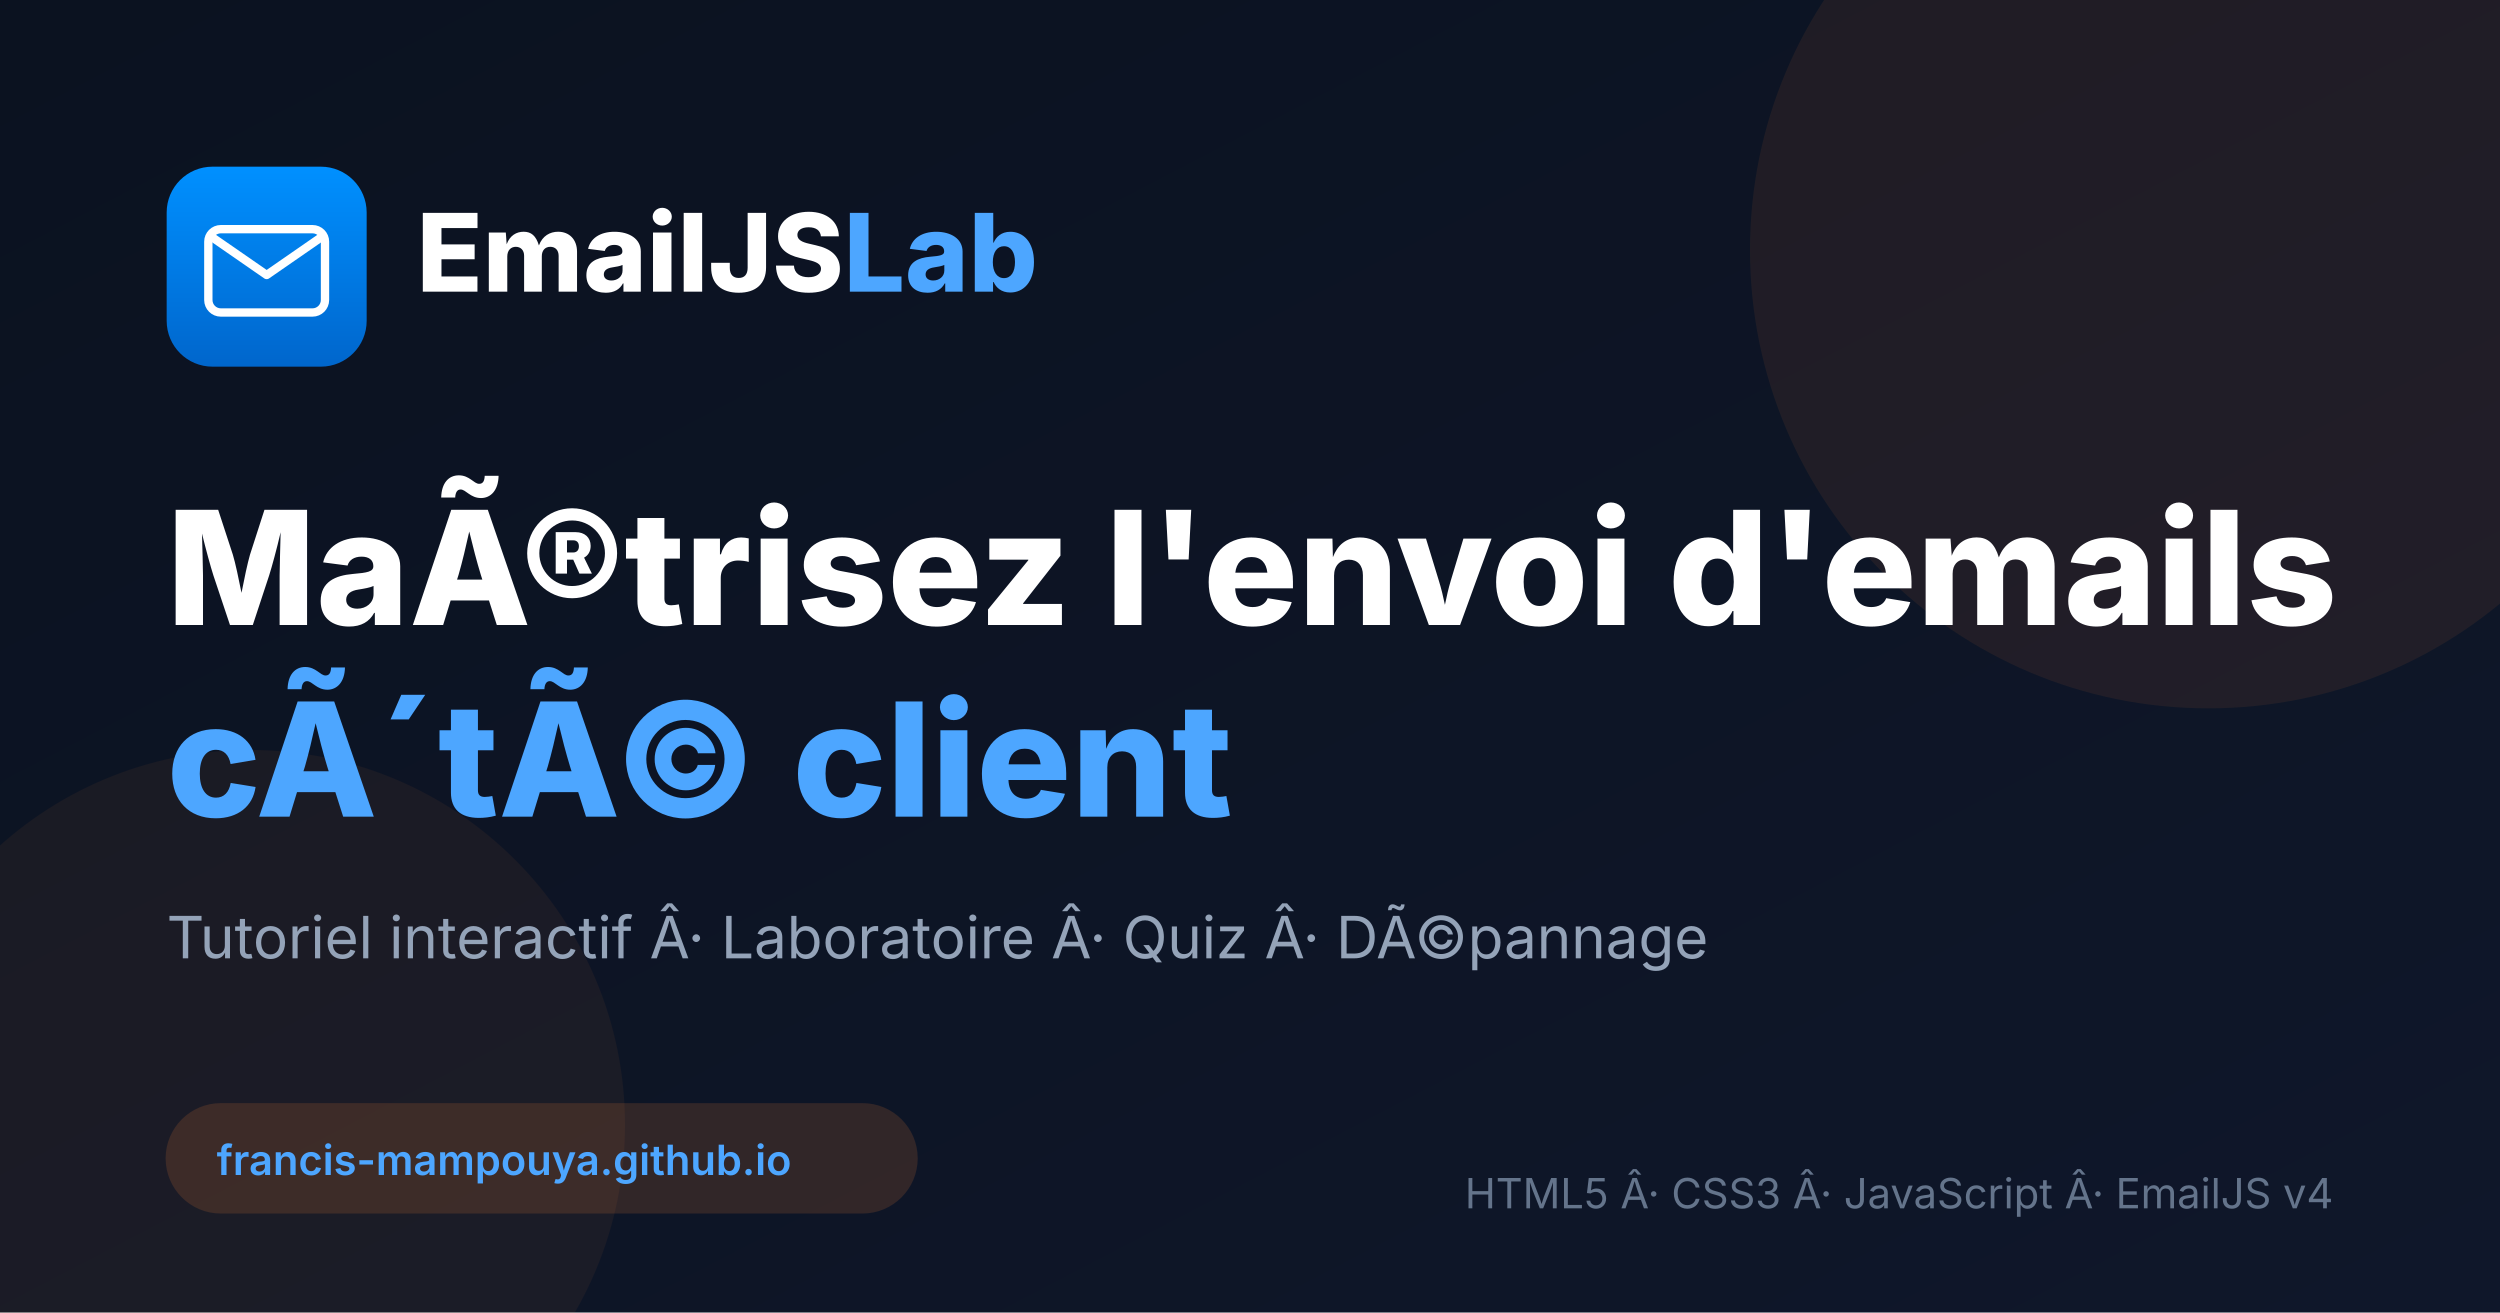
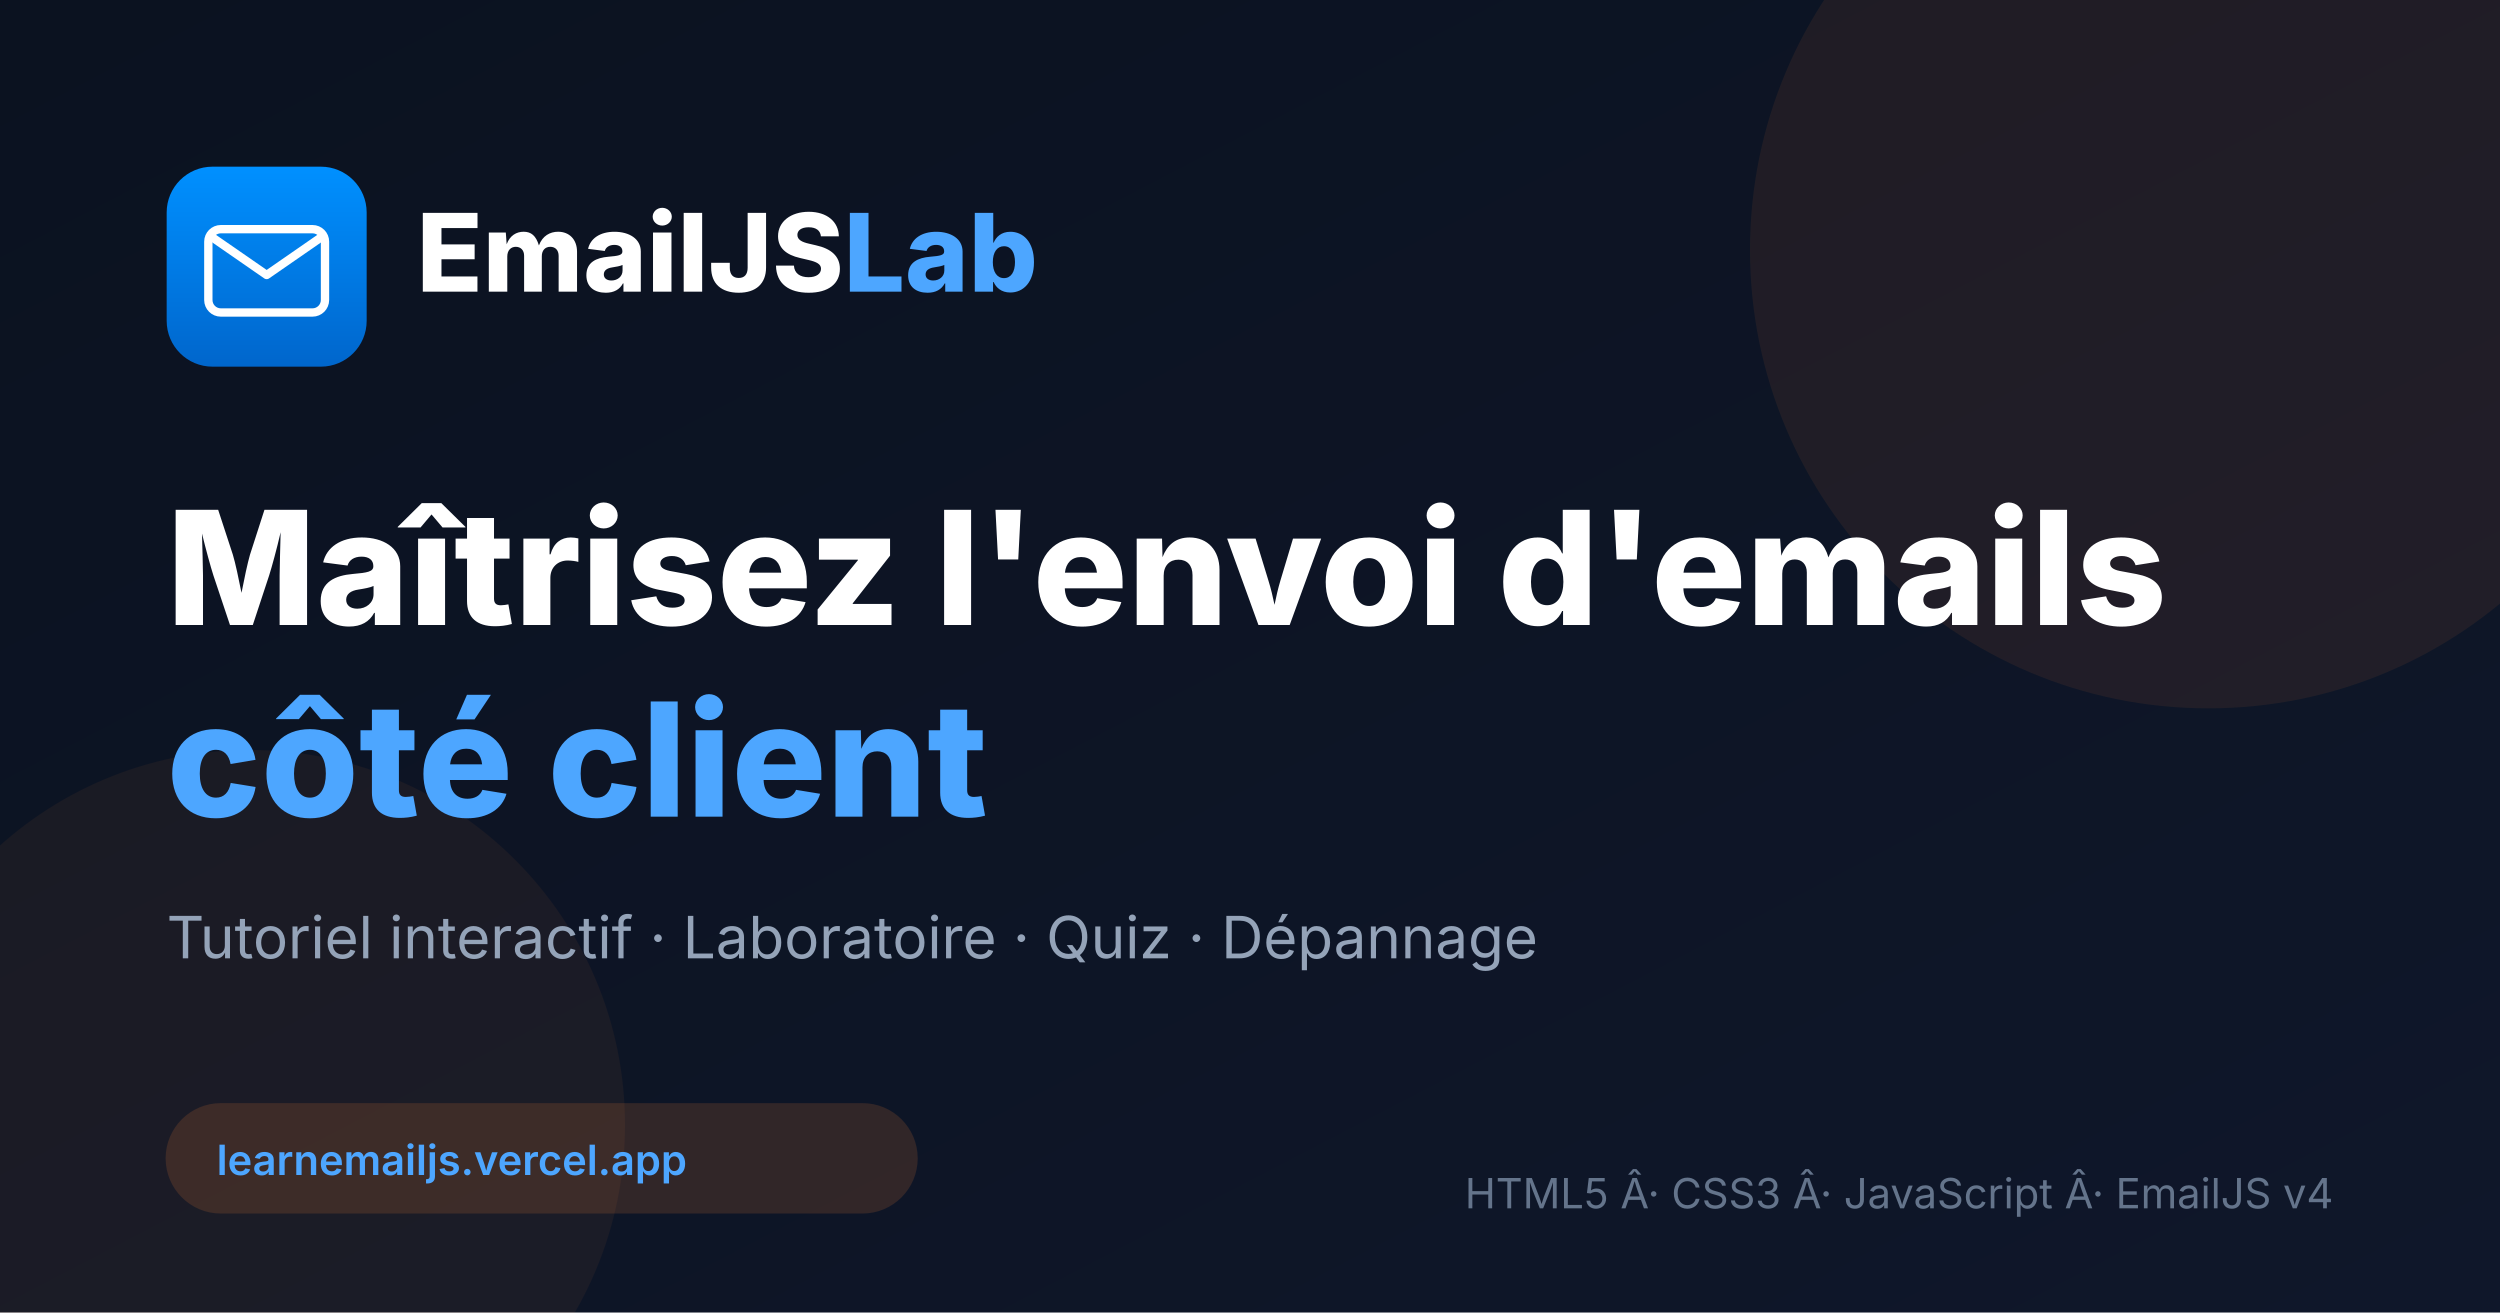
<svg xmlns="http://www.w3.org/2000/svg" viewBox="0 0 1200 630" width="1200" height="630">
  <defs>
    <linearGradient id="bg" x1="0" y1="0" x2="1" y2="1">
      <stop offset="0%" stop-color="#0B1220" />
      <stop offset="100%" stop-color="#0F172A" />
    </linearGradient>
    <linearGradient id="blue" x1="0" y1="0" x2="0" y2="1">
      <stop offset="0%" stop-color="#0090FF" />
      <stop offset="100%" stop-color="#0066CC" />
    </linearGradient>
  </defs>
  <rect width="1200" height="630" fill="url(#bg)" />
  <circle cx="1060" cy="120" r="220" fill="#FF8434" opacity="0.08" />
  <circle cx="120" cy="540" r="180" fill="#FF8434" opacity="0.06" />
  <g transform="translate(80,80)">
    <rect width="96" height="96" rx="22" fill="url(#blue)" />
    <rect x="20" y="30" width="56" height="40" rx="6" fill="none" stroke="#FFFFFF" stroke-width="4" />
    <path d="M22 34 L48 52 L74 34" fill="none" stroke="#FFFFFF" stroke-width="4" stroke-linecap="round" stroke-linejoin="round" />
  </g>
  <text x="200" y="140" font-family="Inter, Segoe UI, Arial, sans-serif" font-size="52" font-weight="800" fill="#FFFFFF">
    EmailJS<tspan fill="#4DA6FF">Lab</tspan>
  </text>
  <text x="80" y="300" font-family="Inter, Segoe UI, Arial, sans-serif" font-size="76" font-weight="800" fill="#FFFFFF">
-     MaÃ®trisez l'envoi d'emails
+     Maîtrisez l'envoi d'emails
  </text>
  <text x="80" y="392" font-family="Inter, Segoe UI, Arial, sans-serif" font-size="76" font-weight="800" fill="#4DA6FF">
-     cÃ´tÃ© client
+     côté client
  </text>
  <text x="80" y="460" font-family="Inter, Segoe UI, Arial, sans-serif" font-size="28" fill="#94A3B8">
-     Tutoriel interactif Â· Laboratoire Â· Quiz Â· DÃ©pannage
+     Tutoriel interactif · Laboratoire · Quiz · Dépannage
  </text>
  <g transform="translate(80,530)">
    <rect width="360" height="52" rx="26" fill="#FF8434" opacity="0.15" stroke="#FF8434" stroke-width="1" />
    <text x="24" y="34" font-family="Inter, Segoe UI, Arial, sans-serif" font-size="20" font-weight="600" fill="#4DA6FF">
-       francis-mampouya.github.io
+       learnemailjs.vercel.app
    </text>
  </g>
  <text x="1120" y="580" text-anchor="end" font-family="Inter, Segoe UI, Arial, sans-serif" font-size="20" fill="#64748B">
    HTML5 Â· CSS3 Â· JavaScript Â· EmailJS v4
  </text>
</svg>
